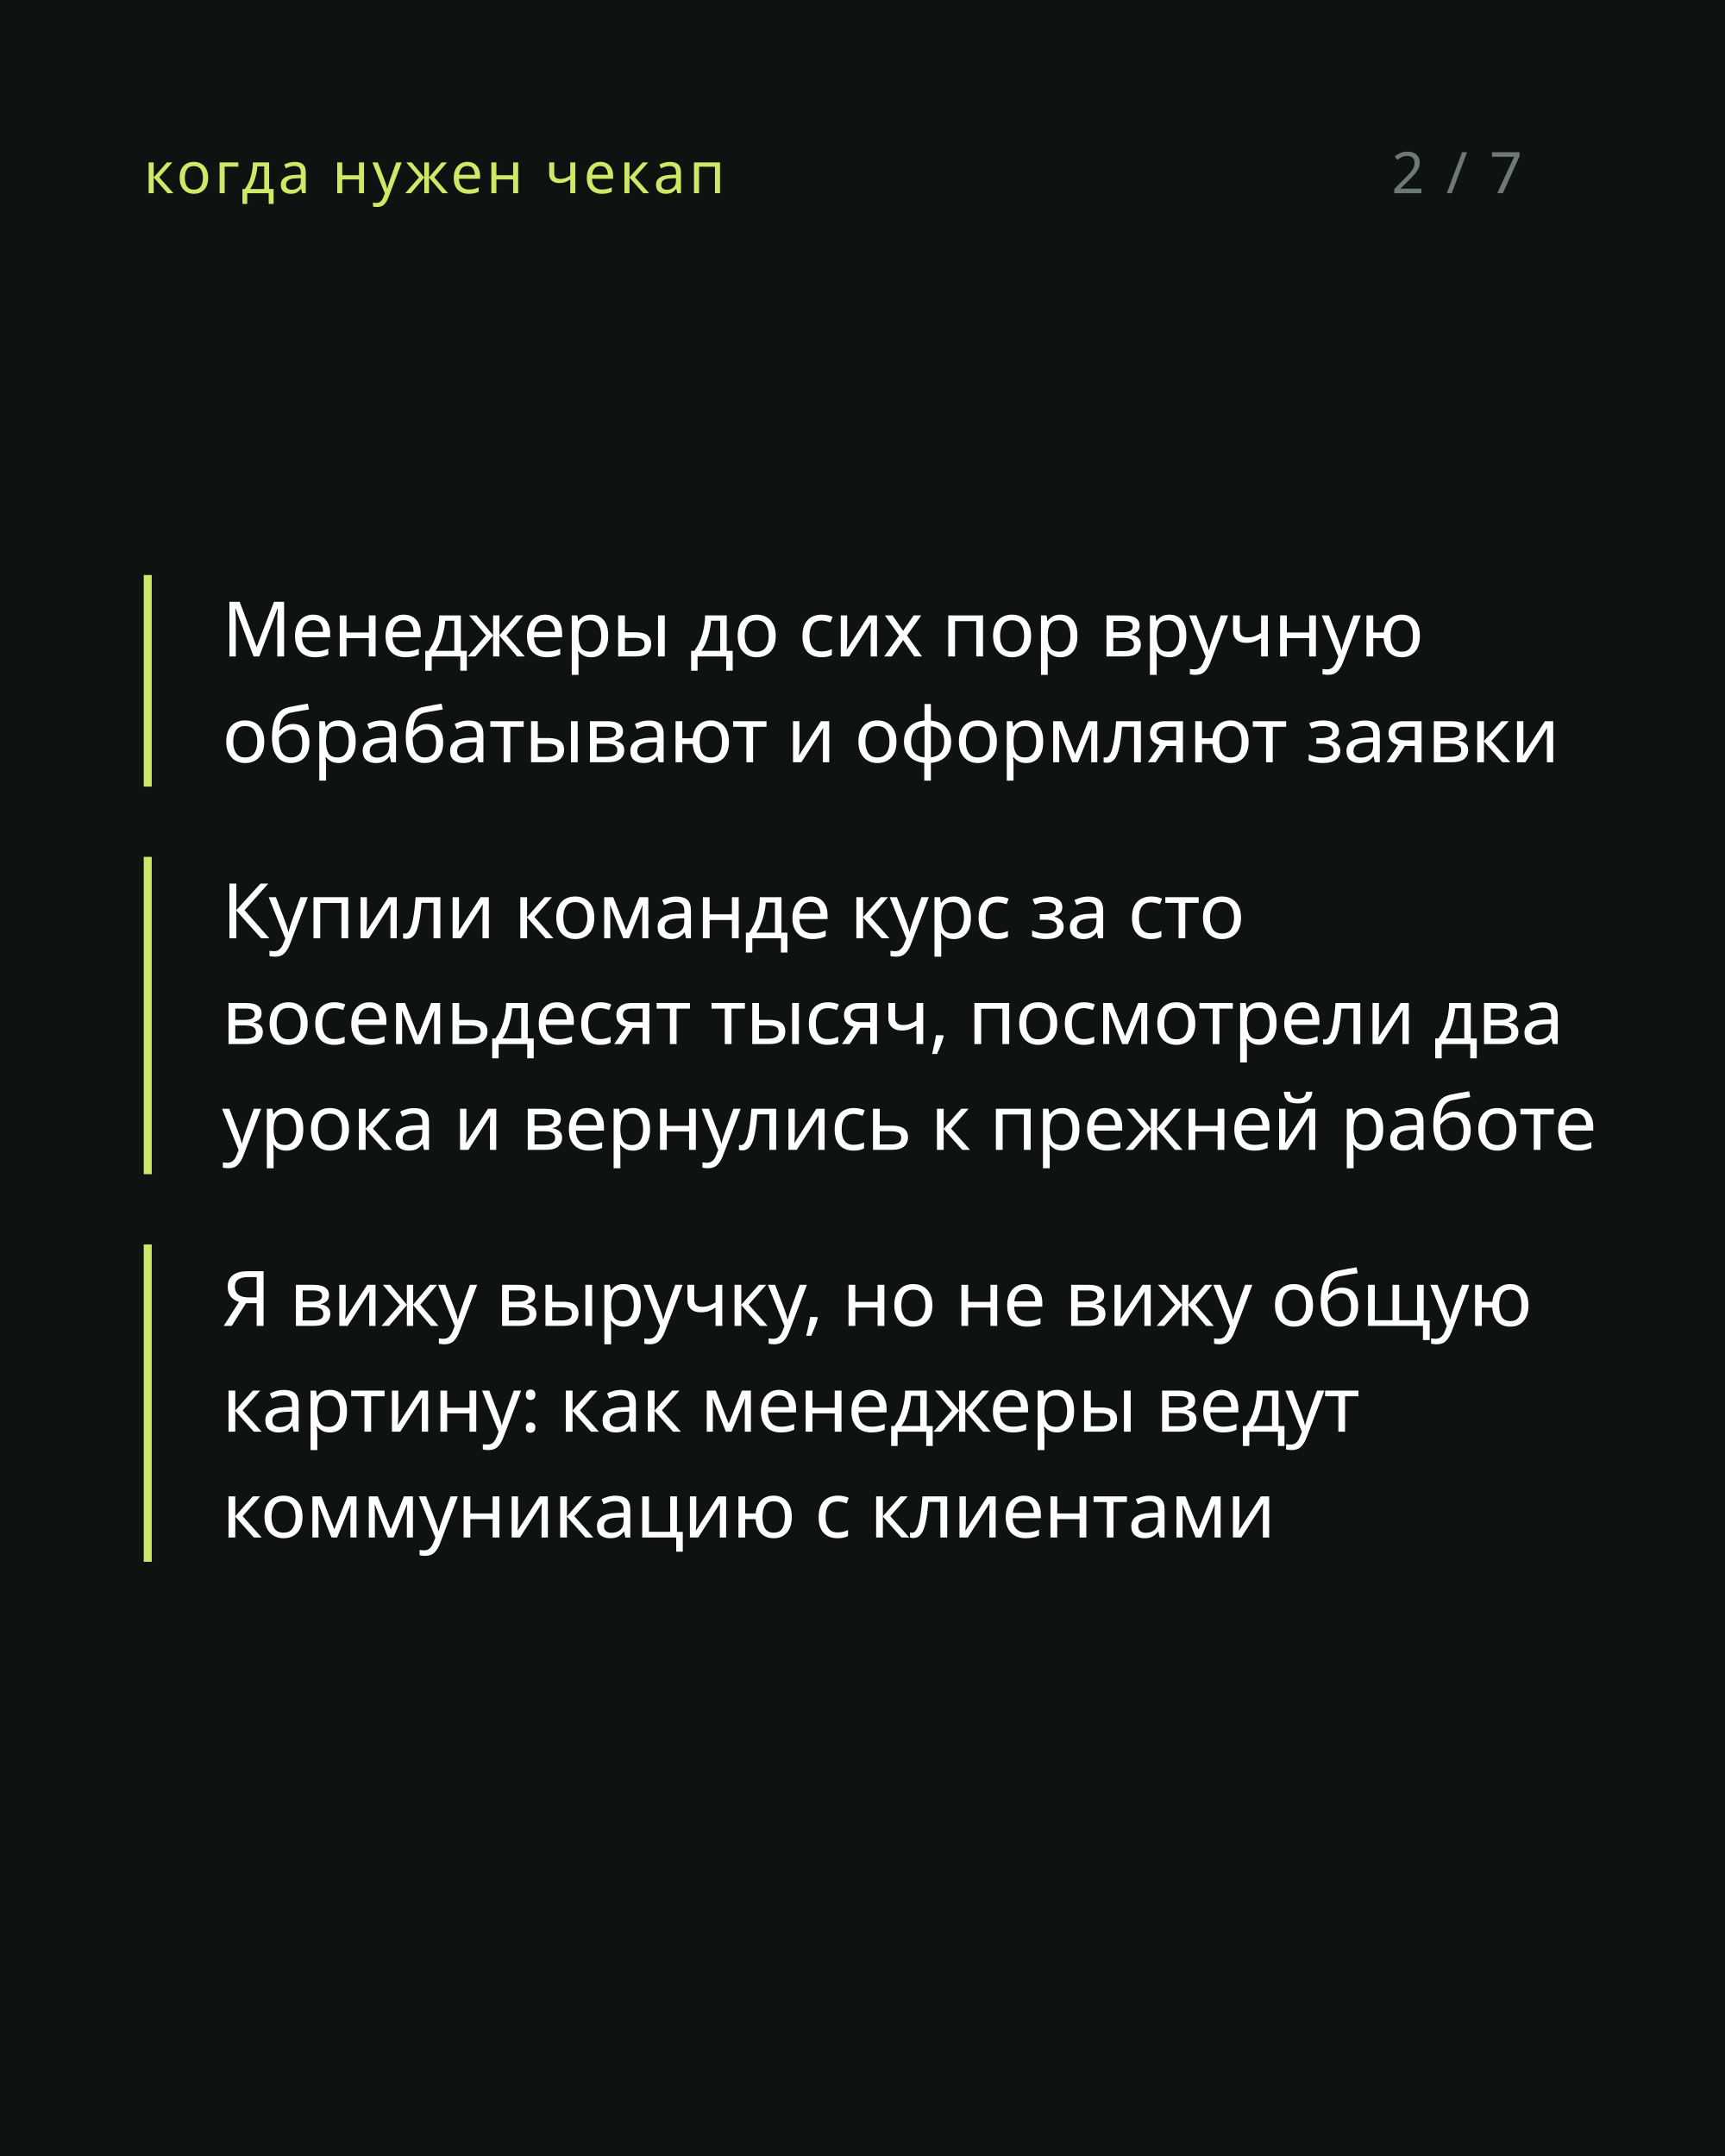
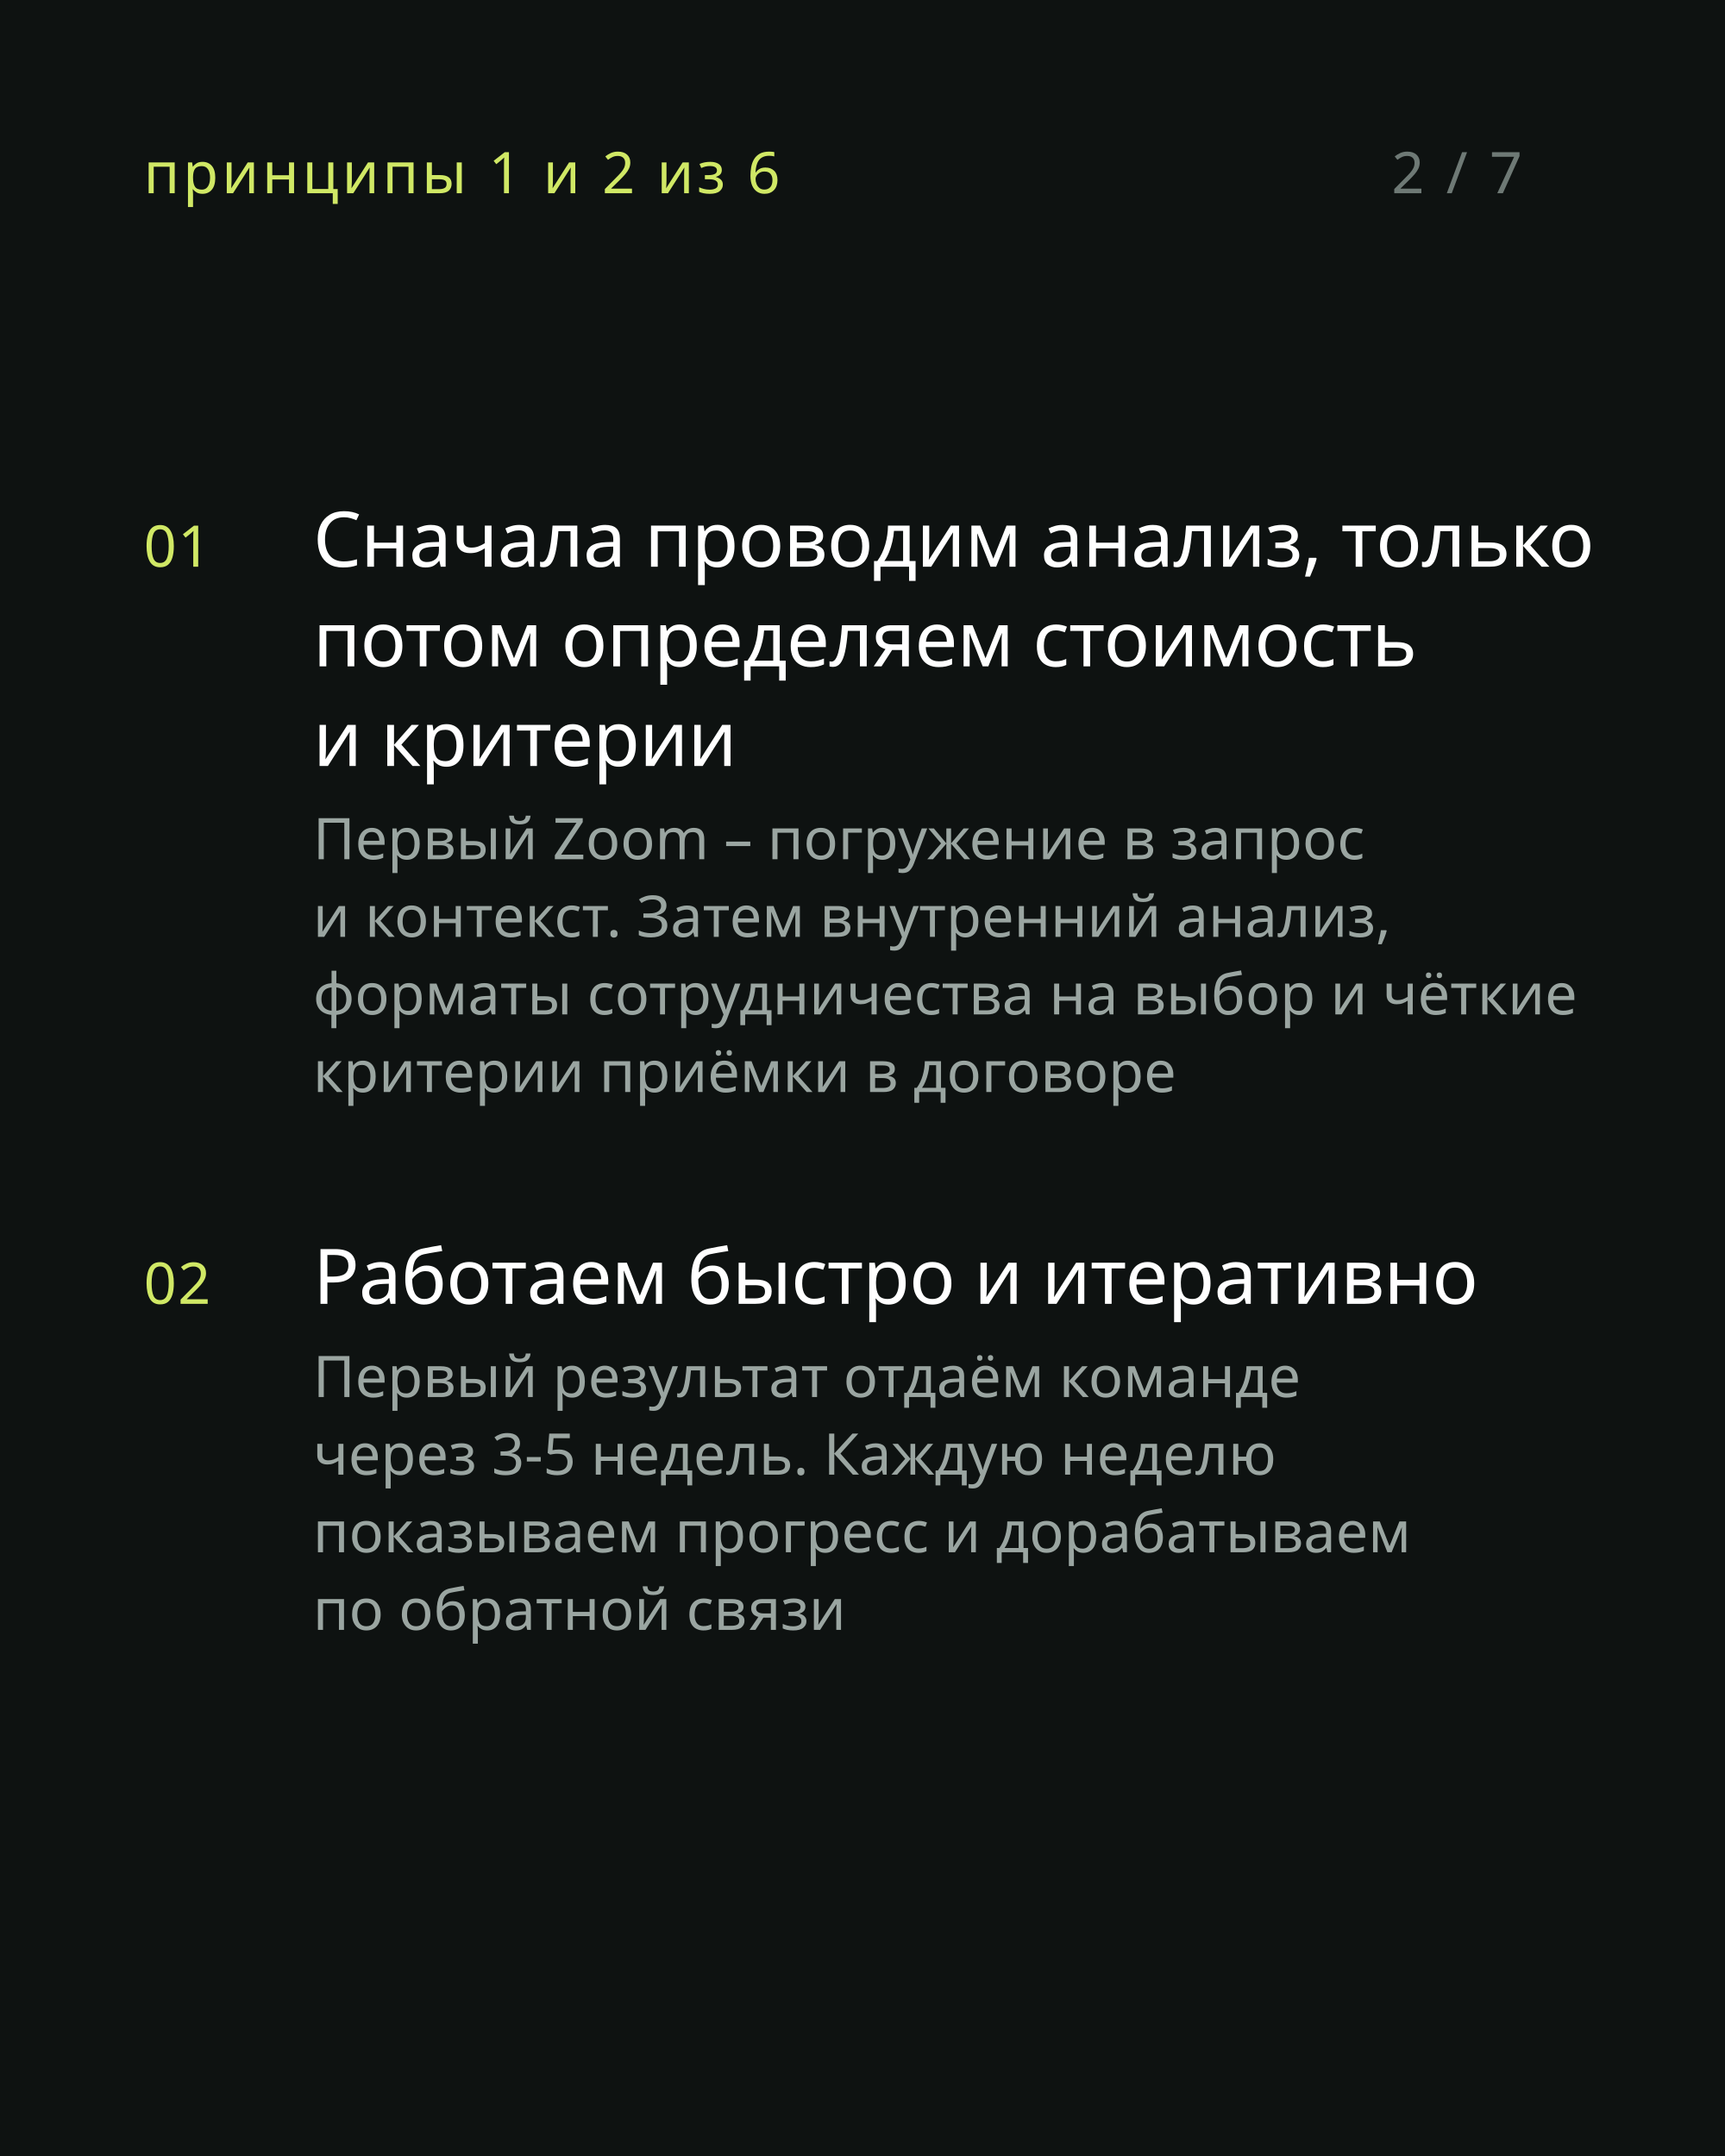
<svg xmlns="http://www.w3.org/2000/svg" width="1080" height="1350" viewBox="0 0 1080 1350">
  <rect x="0" y="0" width="1080" height="1350" rx="0" fill="#0E1211" />
-   <text x="90" y="121" font-family="JetBrains Mono" font-size="36" font-weight="400" letter-spacing="2.16" fill="#D0E865">когда нужен чекап</text>
+   <text x="90" y="121" font-family="JetBrains Mono" font-size="36" font-weight="400" letter-spacing="2.16" fill="#D0E865">принципы 1 и 2 из 6</text>
  <text x="871.19" y="121" font-family="JetBrains Mono" font-size="36" font-weight="400" letter-spacing="2.16" fill="#6E7975">2 / 7</text>
-   <rect x="90" y="360.06" width="5" height="132.47" fill="#D0E865" />
-   <text x="139" y="411.06" font-family="Manrope" font-size="48" font-weight="500" letter-spacing="-0.48" fill="#FFFFFF">Менеджеры до сих пор вручную</text>
-   <text x="139" y="477.3" font-family="Manrope" font-size="48" font-weight="500" letter-spacing="-0.48" fill="#FFFFFF">обрабатывают и оформляют заявки</text>
-   <rect x="90" y="536.53" width="5" height="198.7" fill="#D0E865" />
-   <text x="139" y="587.53" font-family="Manrope" font-size="48" font-weight="500" letter-spacing="-0.48" fill="#FFFFFF">Купили команде курс за сто</text>
-   <text x="139" y="653.77" font-family="Manrope" font-size="48" font-weight="500" letter-spacing="-0.48" fill="#FFFFFF">восемьдесят тысяч, посмотрели два</text>
-   <text x="139" y="720" font-family="Manrope" font-size="48" font-weight="500" letter-spacing="-0.48" fill="#FFFFFF">урока и вернулись к прежней работе</text>
-   <rect x="90" y="779.23" width="5" height="198.7" fill="#D0E865" />
-   <text x="139" y="830.23" font-family="Manrope" font-size="48" font-weight="500" letter-spacing="-0.48" fill="#FFFFFF">Я вижу выручку, но не вижу общую</text>
-   <text x="139" y="896.47" font-family="Manrope" font-size="48" font-weight="500" letter-spacing="-0.48" fill="#FFFFFF">картину: как менеджеры ведут</text>
-   <text x="139" y="962.7" font-family="Manrope" font-size="48" font-weight="500" letter-spacing="-0.48" fill="#FFFFFF">коммуникацию с клиентами</text>
+   <text x="90" y="354.84" font-family="JetBrains Mono" font-size="36" font-weight="500" letter-spacing="0.72" fill="#D0E865">01</text>
+   <text x="196" y="354.84" font-family="Manrope" font-size="48" font-weight="500" letter-spacing="-0.48" fill="#FFFFFF">Сначала проводим анализ, только</text>
+   <text x="196" y="417.23" font-family="Manrope" font-size="48" font-weight="500" letter-spacing="-0.48" fill="#FFFFFF">потом определяем стоимость</text>
+   <text x="196" y="479.63" font-family="Manrope" font-size="48" font-weight="500" letter-spacing="-0.48" fill="#FFFFFF">и критерии</text>
+   <text x="196" y="538.02" font-family="Manrope" font-size="36" font-weight="400" fill="#9AA5A1">Первый Zoom – погружение в запрос</text>
+   <text x="196" y="586.61" font-family="Manrope" font-size="36" font-weight="400" fill="#9AA5A1">и контекст. Затем внутренний анализ,</text>
+   <text x="196" y="635.2" font-family="Manrope" font-size="36" font-weight="400" fill="#9AA5A1">форматы сотрудничества на выбор и чёткие</text>
+   <text x="196" y="683.8" font-family="Manrope" font-size="36" font-weight="400" fill="#9AA5A1">критерии приёмки в договоре</text>
+   <text x="90" y="816.39" font-family="JetBrains Mono" font-size="36" font-weight="500" letter-spacing="0.72" fill="#D0E865">02</text>
+   <text x="196" y="816.39" font-family="Manrope" font-size="48" font-weight="500" letter-spacing="-0.48" fill="#FFFFFF">Работаем быстро и итеративно</text>
+   <text x="196" y="874.78" font-family="Manrope" font-size="36" font-weight="400" fill="#9AA5A1">Первый результат отдаём команде</text>
+   <text x="196" y="923.38" font-family="Manrope" font-size="36" font-weight="400" fill="#9AA5A1">через 3-5 недель. Каждую неделю</text>
+   <text x="196" y="971.97" font-family="Manrope" font-size="36" font-weight="400" fill="#9AA5A1">показываем прогресс и дорабатываем</text>
+   <text x="196" y="1020.56" font-family="Manrope" font-size="36" font-weight="400" fill="#9AA5A1">по обратной связи</text>
</svg>
